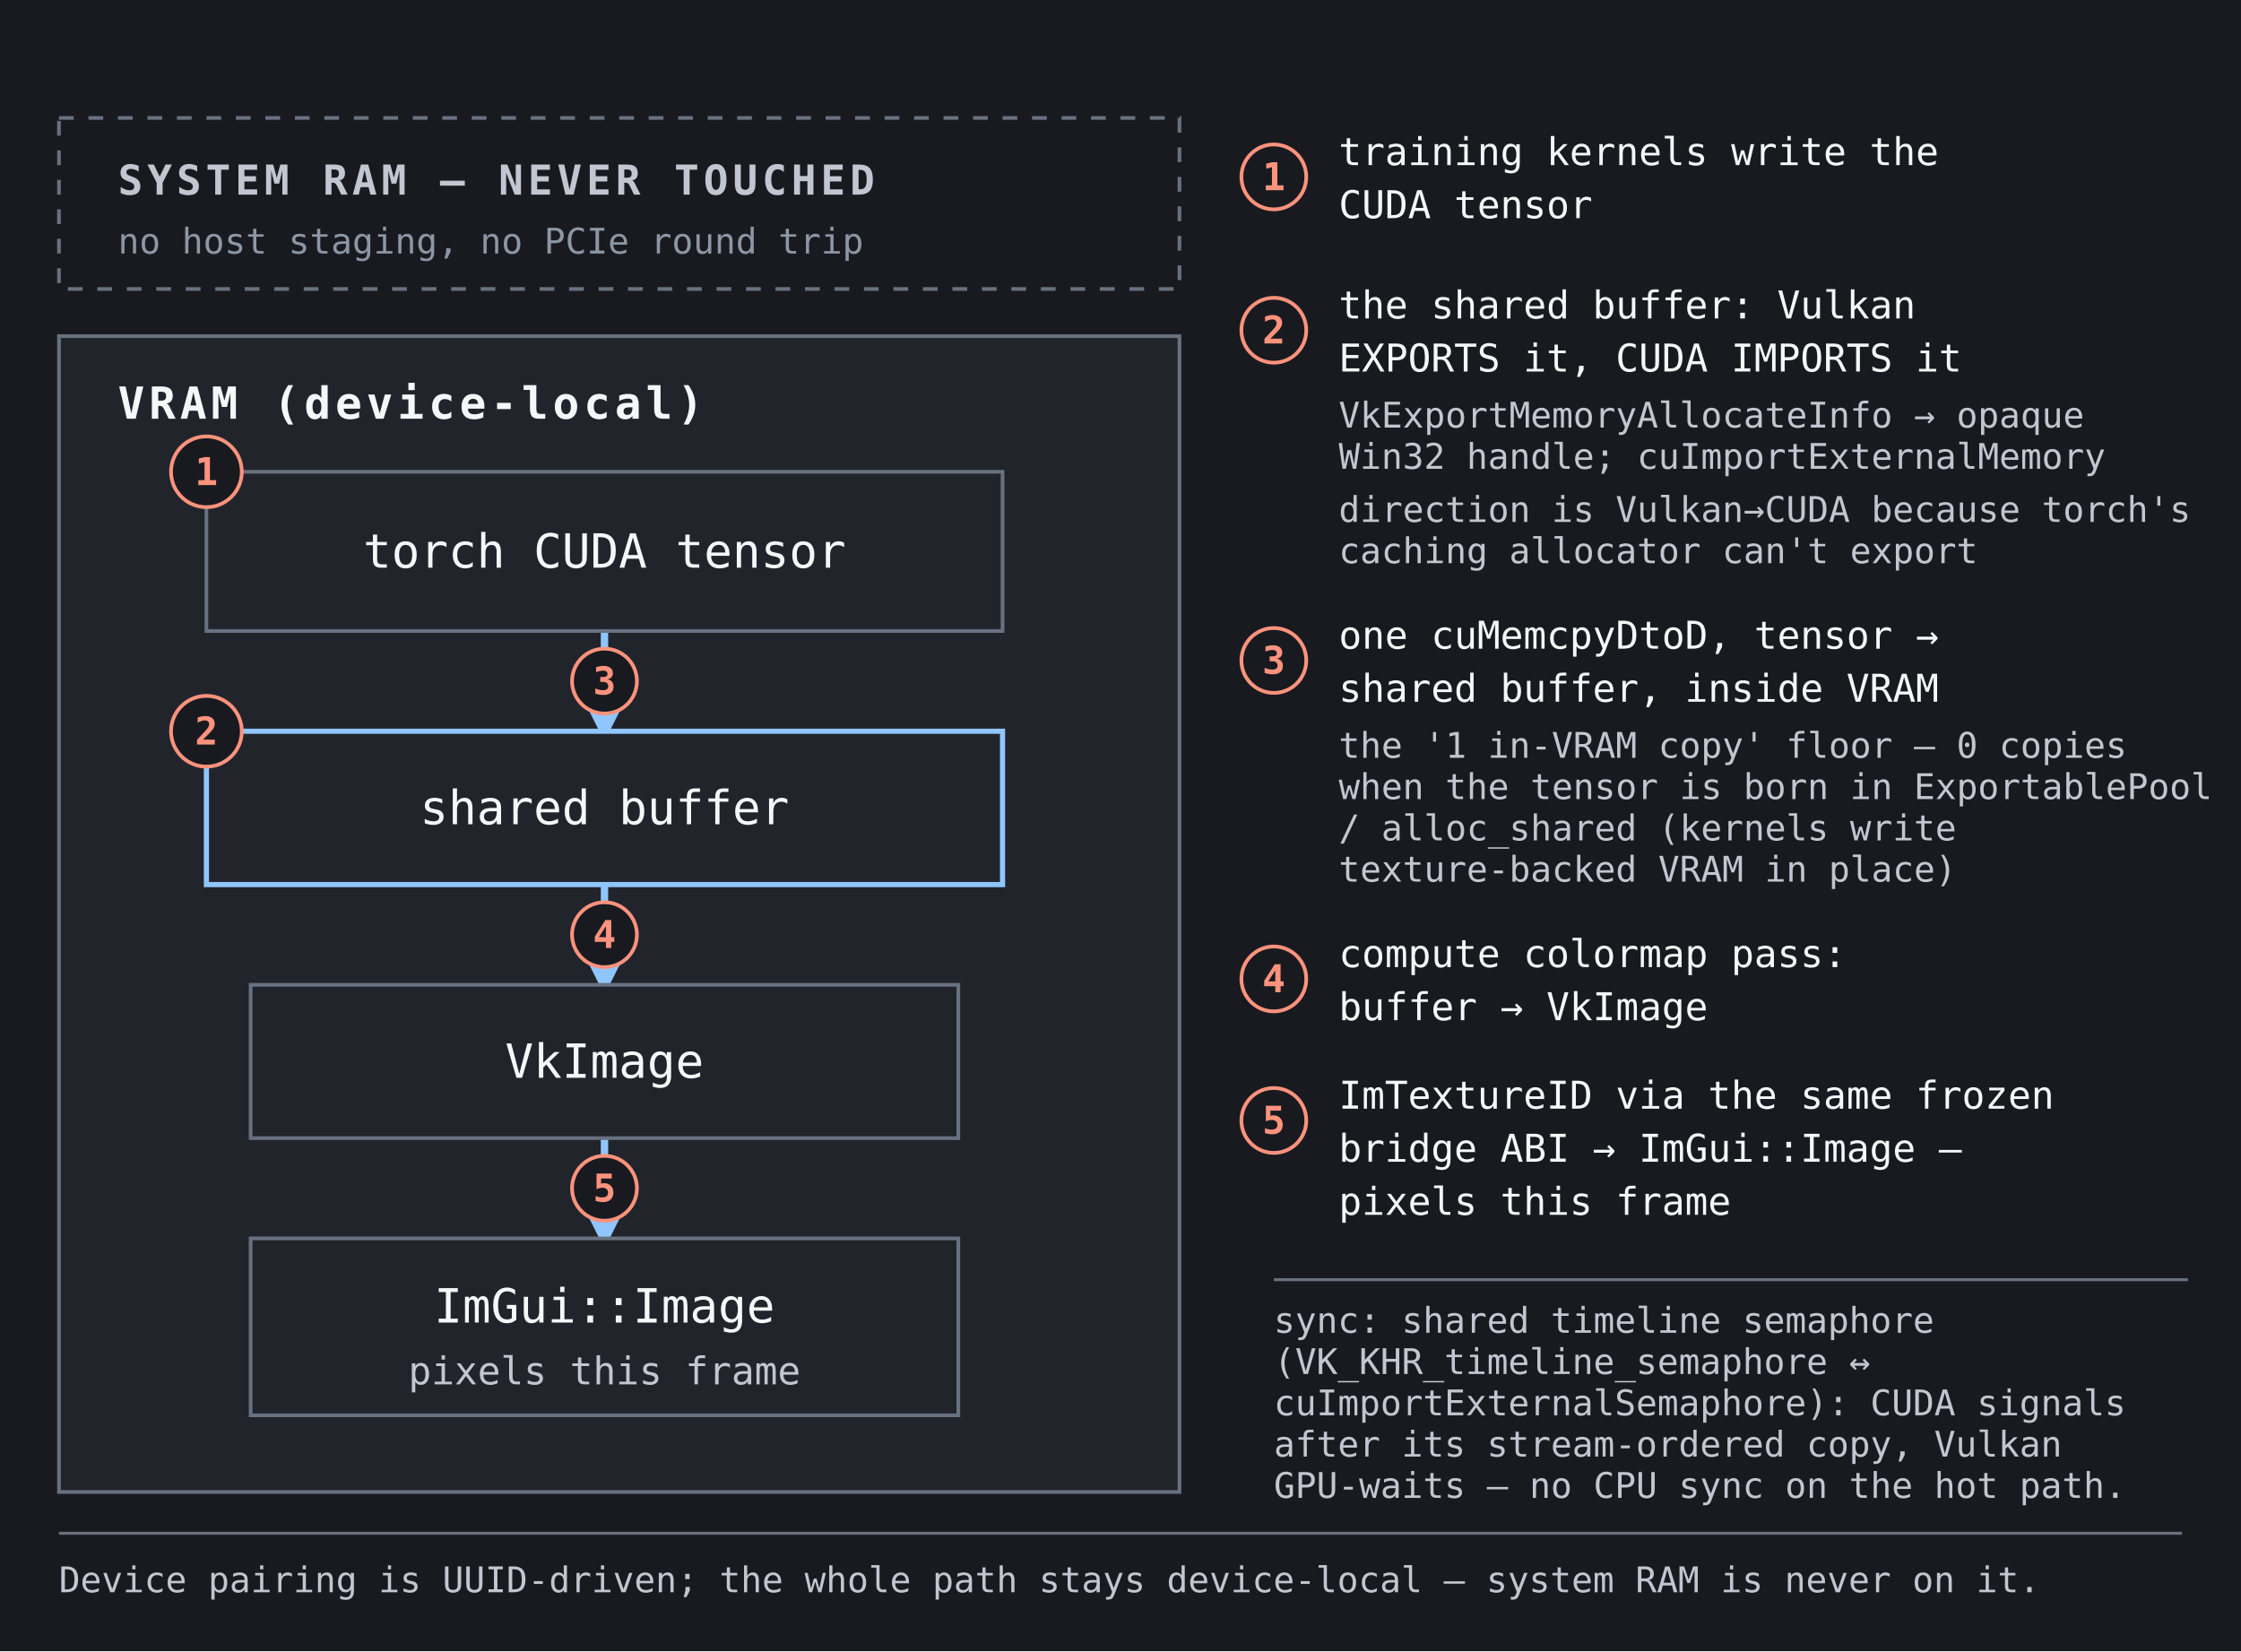
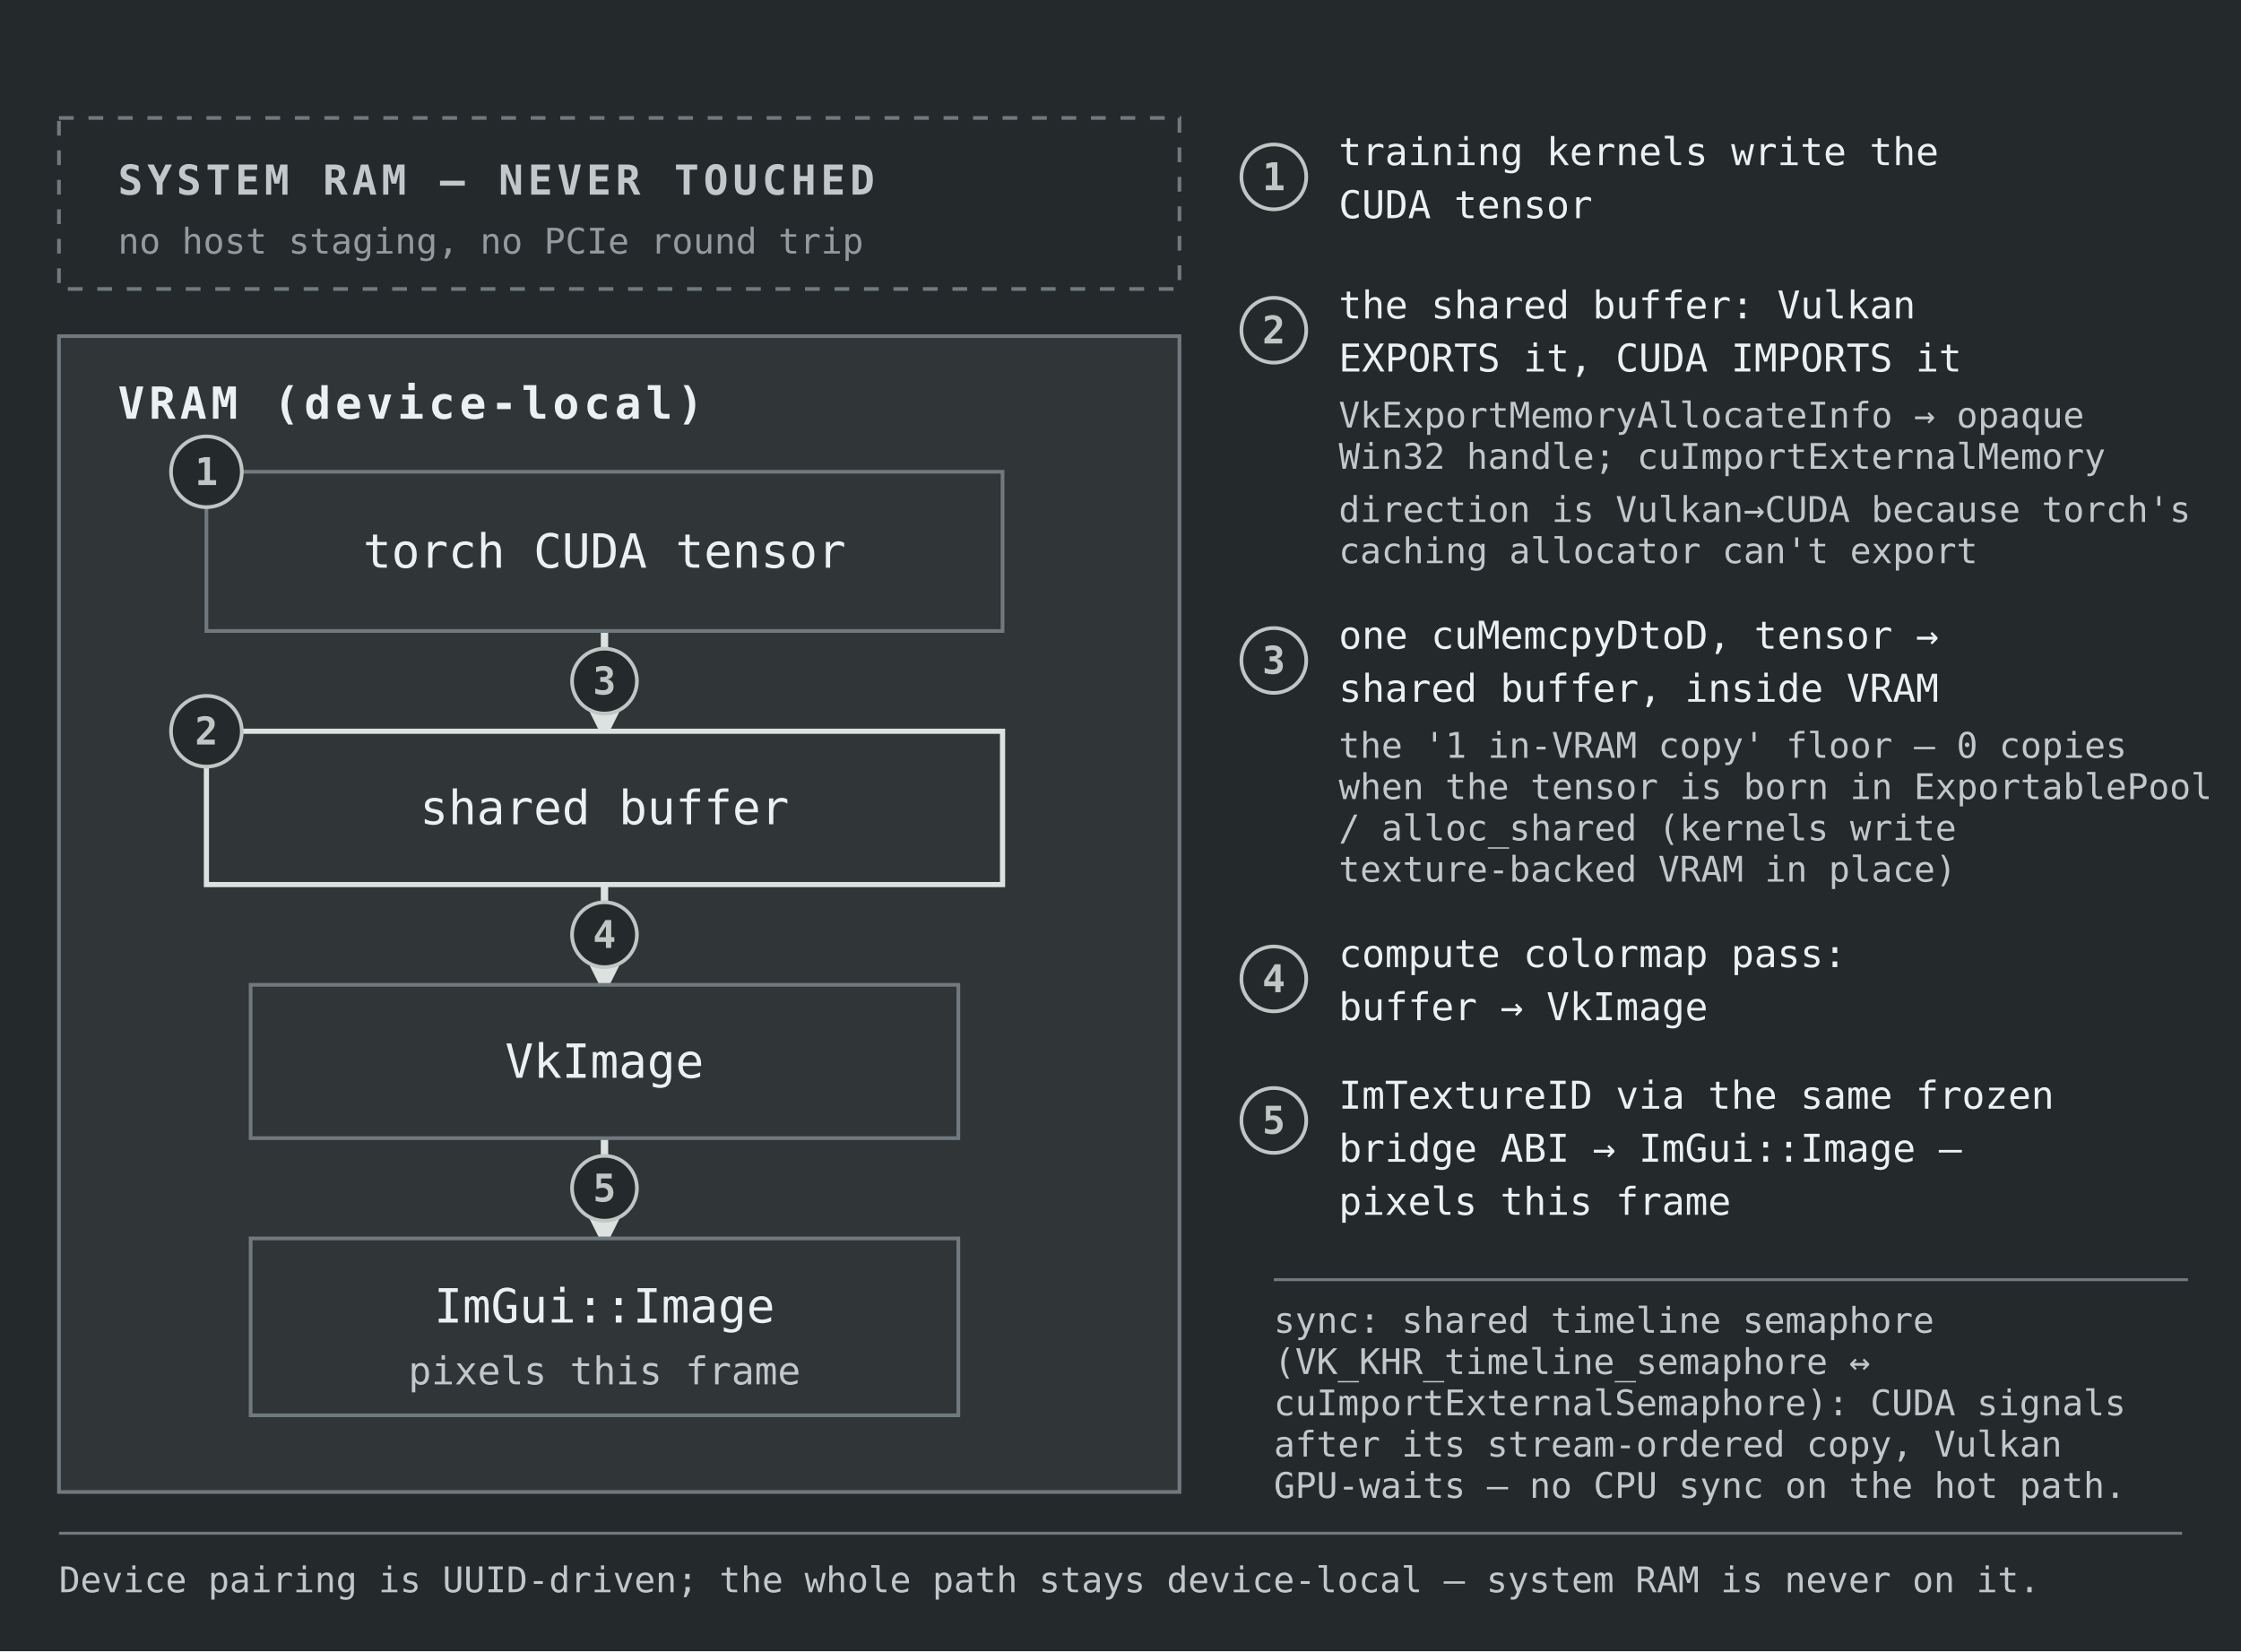
<svg xmlns="http://www.w3.org/2000/svg" viewBox="0 0 760 560" role="img" aria-label="Windows NVIDIA zero-copy path. System RAM is never touched — no host staging, no PCIe round trip. Everything stays inside device-local VRAM: training kernels write a torch CUDA tensor; a shared buffer is exported by Vulkan and imported by CUDA; one cuMemcpyDtoD copies the tensor into the shared buffer inside VRAM; a compute colormap pass turns the buffer into a VkImage; and ImGui draws it as pixels the same frame. CUDA and Vulkan synchronize on a shared timeline semaphore with no CPU sync on the hot path.">
  <style>
    text { font-family: ui-monospace, SFMono-Regular, Menlo, Consolas, monospace; }
-     .plane-t { fill:#F6F7F9; font-size:15px; font-weight:600; letter-spacing:1.5px; }
-     .ghost-t { fill:#C1C6D0; font-size:14px; font-weight:600; letter-spacing:1.5px; }
-     .ghost-s { fill:#8D96A5; font-size:12px; }
-     .boxlbl  { fill:#F6F7F9; font-size:16px; font-weight:500; }
-     .boxlbl2 { fill:#C1C6D0; font-size:13px; }
-     .steplbl { fill:#F6F7F9; font-size:13px; font-weight:500; }
-     .stepsub { fill:#C1C6D0; font-size:12px; }
-     .foot    { fill:#C1C6D0; font-size:12px; }
-     .box      { fill:#22242C; stroke:#687180; stroke-width:1.25; }
-     .box-glow { fill:#22242C; stroke:#8FC6FF; stroke-width:1.75; }
-     .p-glow   { fill:none; stroke:#8FC6FF; stroke-width:2.5; }
-     .num-c { fill:#191A20; stroke:#FF937D; stroke-width:1.25; }
-     .num-t { fill:#FF937D; font-size:13px; font-weight:600; }
+     .plane-t { fill:#EDF0F1; font-size:15px; font-weight:600; letter-spacing:1.5px; }
+     .ghost-t { fill:#C1C7CA; font-size:14px; font-weight:600; letter-spacing:1.5px; }
+     .ghost-s { fill:#929B9F; font-size:12px; }
+     .boxlbl  { fill:#EDF0F1; font-size:16px; font-weight:500; }
+     .boxlbl2 { fill:#C1C7CA; font-size:13px; }
+     .steplbl { fill:#EDF0F1; font-size:13px; font-weight:500; }
+     .stepsub { fill:#C1C7CA; font-size:12px; }
+     .foot    { fill:#C1C7CA; font-size:12px; }
+     .box      { fill:#303638; stroke:#707A7E; stroke-width:1.25; }
+     .box-glow { fill:#303638; stroke:#DDE1DF; stroke-width:1.75; }
+     .p-glow   { fill:none; stroke:#DDE1DF; stroke-width:2.5; }
+     .num-c { fill:#24292B; stroke:#BFC6C3; stroke-width:1.25; }
+     .num-t { fill:#BFC6C3; font-size:13px; font-weight:600; }
  </style>
  <defs>
    <marker id="v-arrow" viewBox="0 0 10 10" refX="8" refY="5" markerWidth="7" markerHeight="7" orient="auto-start-reverse">
-       <path d="M0 0 L10 5 L0 10 z" fill="#8FC6FF" />
+       <path d="M0 0 L10 5 L0 10 z" fill="#DDE1DF" />
    </marker>
  </defs>
-   <rect width="760" height="560" fill="#191A20" />
-   <rect x="20" y="40" width="380" height="58" rx="0" fill="none" stroke="#687180" stroke-width="1.25" stroke-dasharray="5 5" />
+   <rect width="760" height="560" fill="#24292B" />
+   <rect x="20" y="40" width="380" height="58" rx="0" fill="none" stroke="#707A7E" stroke-width="1.25" stroke-dasharray="5 5" />
  <text class="ghost-t" x="40" y="66">SYSTEM RAM — NEVER TOUCHED</text>
  <text class="ghost-s" x="40" y="86">no host staging, no PCIe round trip</text>
-   <rect x="20" y="114" width="380" height="392" rx="0" fill="#22242C" stroke="#687180" stroke-width="1.25" />
+   <rect x="20" y="114" width="380" height="392" rx="0" fill="#303638" stroke="#707A7E" stroke-width="1.25" />
  <text class="plane-t" x="40" y="142">VRAM (device-local)</text>
  <path class="p-glow" d="M205,214 V248" marker-end="url(#v-arrow)" />
  <path class="p-glow" d="M205,300 V334" marker-end="url(#v-arrow)" />
  <path class="p-glow" d="M205,386 V420" marker-end="url(#v-arrow)" />
  <rect class="box" x="70" y="160" width="270" height="54" rx="0" />
  <text class="boxlbl" x="205" y="187" text-anchor="middle" dominant-baseline="central">torch CUDA tensor</text>
  <rect class="box-glow" x="70" y="248" width="270" height="52" rx="0" />
  <text class="boxlbl" x="205" y="274" text-anchor="middle" dominant-baseline="central">shared buffer</text>
  <rect class="box" x="85" y="334" width="240" height="52" rx="0" />
  <text class="boxlbl" x="205" y="360" text-anchor="middle" dominant-baseline="central">VkImage</text>
  <rect class="box" x="85" y="420" width="240" height="60" rx="0" />
  <text class="boxlbl" x="205" y="443" text-anchor="middle" dominant-baseline="central">ImGui::Image</text>
  <text class="boxlbl2" x="205" y="465" text-anchor="middle" dominant-baseline="central">pixels this frame</text>
  <circle class="num-c" cx="70" cy="160" r="12" />
  <text class="num-t" x="70" y="160" text-anchor="middle" dominant-baseline="central">1</text>
  <circle class="num-c" cx="70" cy="248" r="12" />
  <text class="num-t" x="70" y="248" text-anchor="middle" dominant-baseline="central">2</text>
  <circle class="num-c" cx="205" cy="231" r="11" />
  <text class="num-t" x="205" y="231" text-anchor="middle" dominant-baseline="central">3</text>
  <circle class="num-c" cx="205" cy="317" r="11" />
  <text class="num-t" x="205" y="317" text-anchor="middle" dominant-baseline="central">4</text>
  <circle class="num-c" cx="205" cy="403" r="11" />
  <text class="num-t" x="205" y="403" text-anchor="middle" dominant-baseline="central">5</text>
  <circle class="num-c" cx="432" cy="60" r="11" />
  <text class="num-t" x="432" y="60" text-anchor="middle" dominant-baseline="central">1</text>
  <text class="steplbl" x="454" y="56">training kernels write the</text>
  <text class="steplbl" x="454" y="74">CUDA tensor</text>
  <circle class="num-c" cx="432" cy="112" r="11" />
  <text class="num-t" x="432" y="112" text-anchor="middle" dominant-baseline="central">2</text>
  <text class="steplbl" x="454" y="108">the shared buffer: Vulkan</text>
  <text class="steplbl" x="454" y="126">EXPORTS it, CUDA IMPORTS it</text>
  <text class="stepsub" x="454" y="145">VkExportMemoryAllocateInfo → opaque</text>
  <text class="stepsub" x="454" y="159">Win32 handle; cuImportExternalMemory</text>
  <text class="stepsub" x="454" y="177">direction is Vulkan→CUDA because torch's</text>
  <text class="stepsub" x="454" y="191">caching allocator can't export</text>
  <circle class="num-c" cx="432" cy="224" r="11" />
  <text class="num-t" x="432" y="224" text-anchor="middle" dominant-baseline="central">3</text>
  <text class="steplbl" x="454" y="220">one cuMemcpyDtoD, tensor →</text>
  <text class="steplbl" x="454" y="238">shared buffer, inside VRAM</text>
  <text class="stepsub" x="454" y="257">the '1 in-VRAM copy' floor — 0 copies</text>
  <text class="stepsub" x="454" y="271">when the tensor is born in ExportablePool</text>
  <text class="stepsub" x="454" y="285">/ alloc_shared (kernels write</text>
  <text class="stepsub" x="454" y="299">texture-backed VRAM in place)</text>
  <circle class="num-c" cx="432" cy="332" r="11" />
  <text class="num-t" x="432" y="332" text-anchor="middle" dominant-baseline="central">4</text>
  <text class="steplbl" x="454" y="328">compute colormap pass:</text>
  <text class="steplbl" x="454" y="346">buffer → VkImage</text>
  <circle class="num-c" cx="432" cy="380" r="11" />
  <text class="num-t" x="432" y="380" text-anchor="middle" dominant-baseline="central">5</text>
  <text class="steplbl" x="454" y="376">ImTextureID via the same frozen</text>
  <text class="steplbl" x="454" y="394">bridge ABI → ImGui::Image —</text>
  <text class="steplbl" x="454" y="412">pixels this frame</text>
-   <line x1="432" y1="434" x2="742" y2="434" stroke="#687180" stroke-width="1" />
+   <line x1="432" y1="434" x2="742" y2="434" stroke="#707A7E" stroke-width="1" />
  <text class="stepsub" x="432" y="452">sync: shared timeline semaphore</text>
  <text class="stepsub" x="432" y="466">(VK_KHR_timeline_semaphore ↔</text>
  <text class="stepsub" x="432" y="480">cuImportExternalSemaphore): CUDA signals</text>
  <text class="stepsub" x="432" y="494">after its stream-ordered copy, Vulkan</text>
  <text class="stepsub" x="432" y="508">GPU-waits — no CPU sync on the hot path.</text>
-   <line x1="20" y1="520" x2="740" y2="520" stroke="#687180" stroke-width="1" />
+   <line x1="20" y1="520" x2="740" y2="520" stroke="#707A7E" stroke-width="1" />
  <text class="foot" x="20" y="540">Device pairing is UUID-driven; the whole path stays device-local — system RAM is never on it.</text>
</svg>
